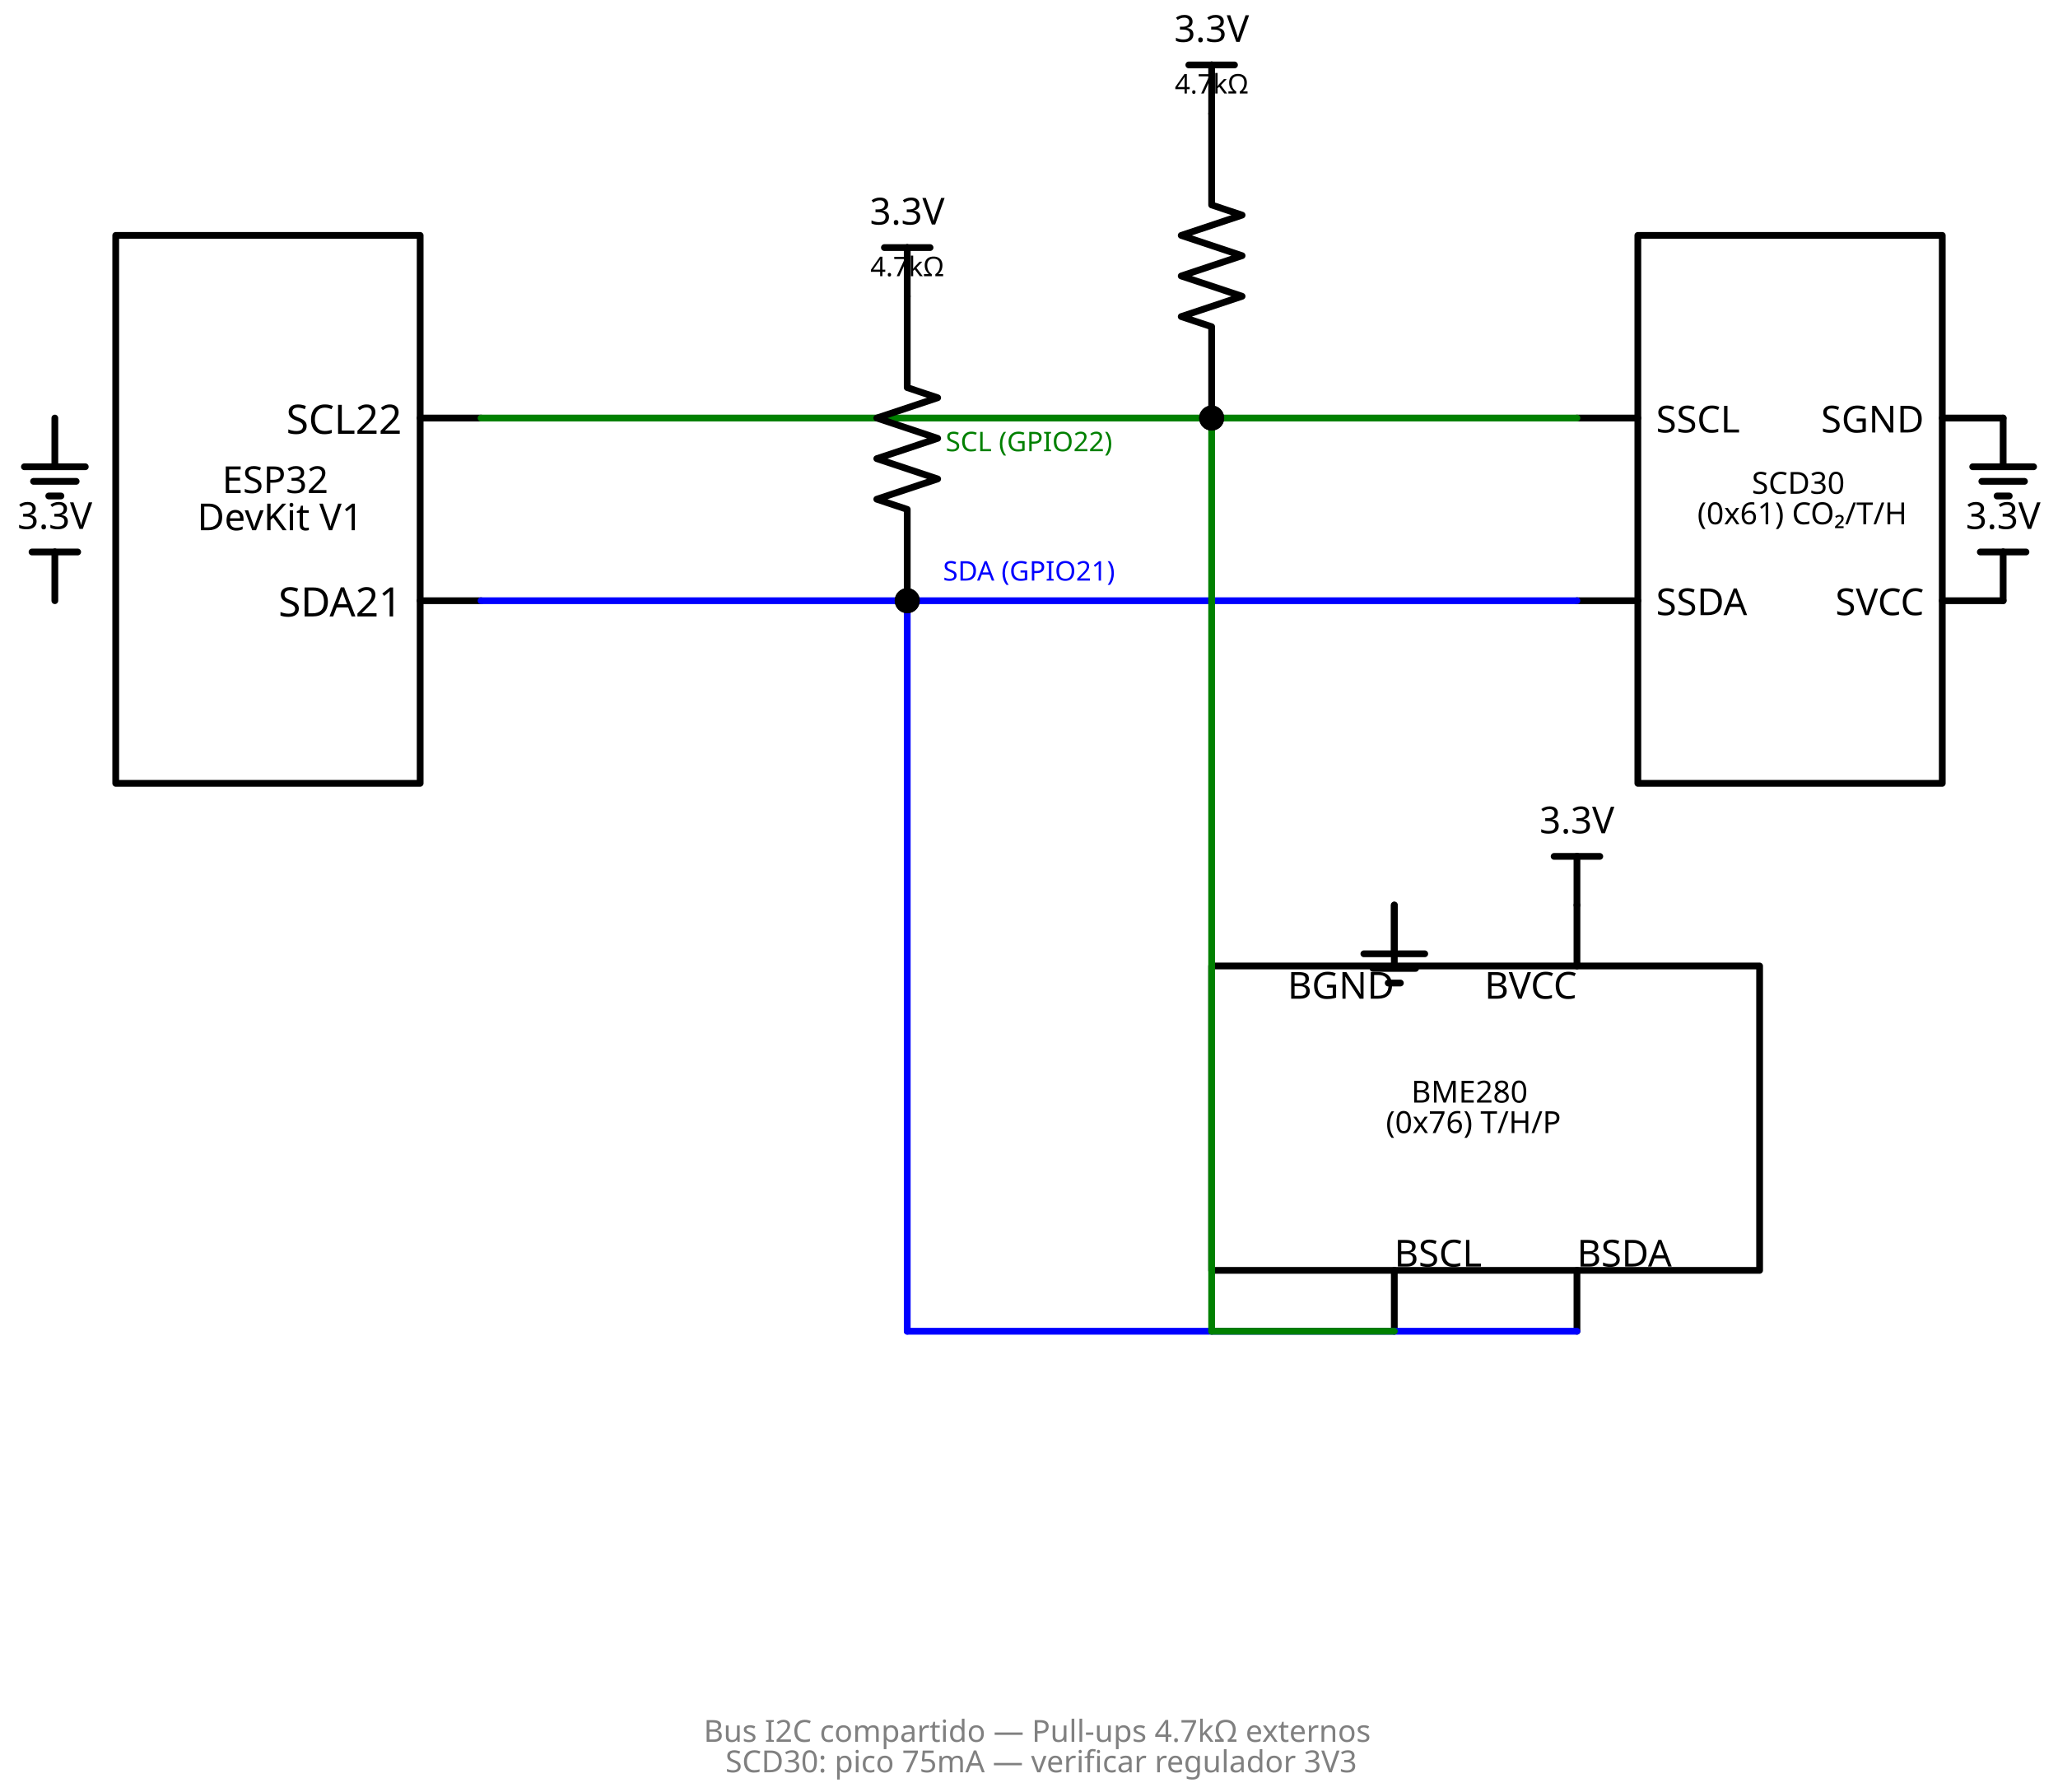
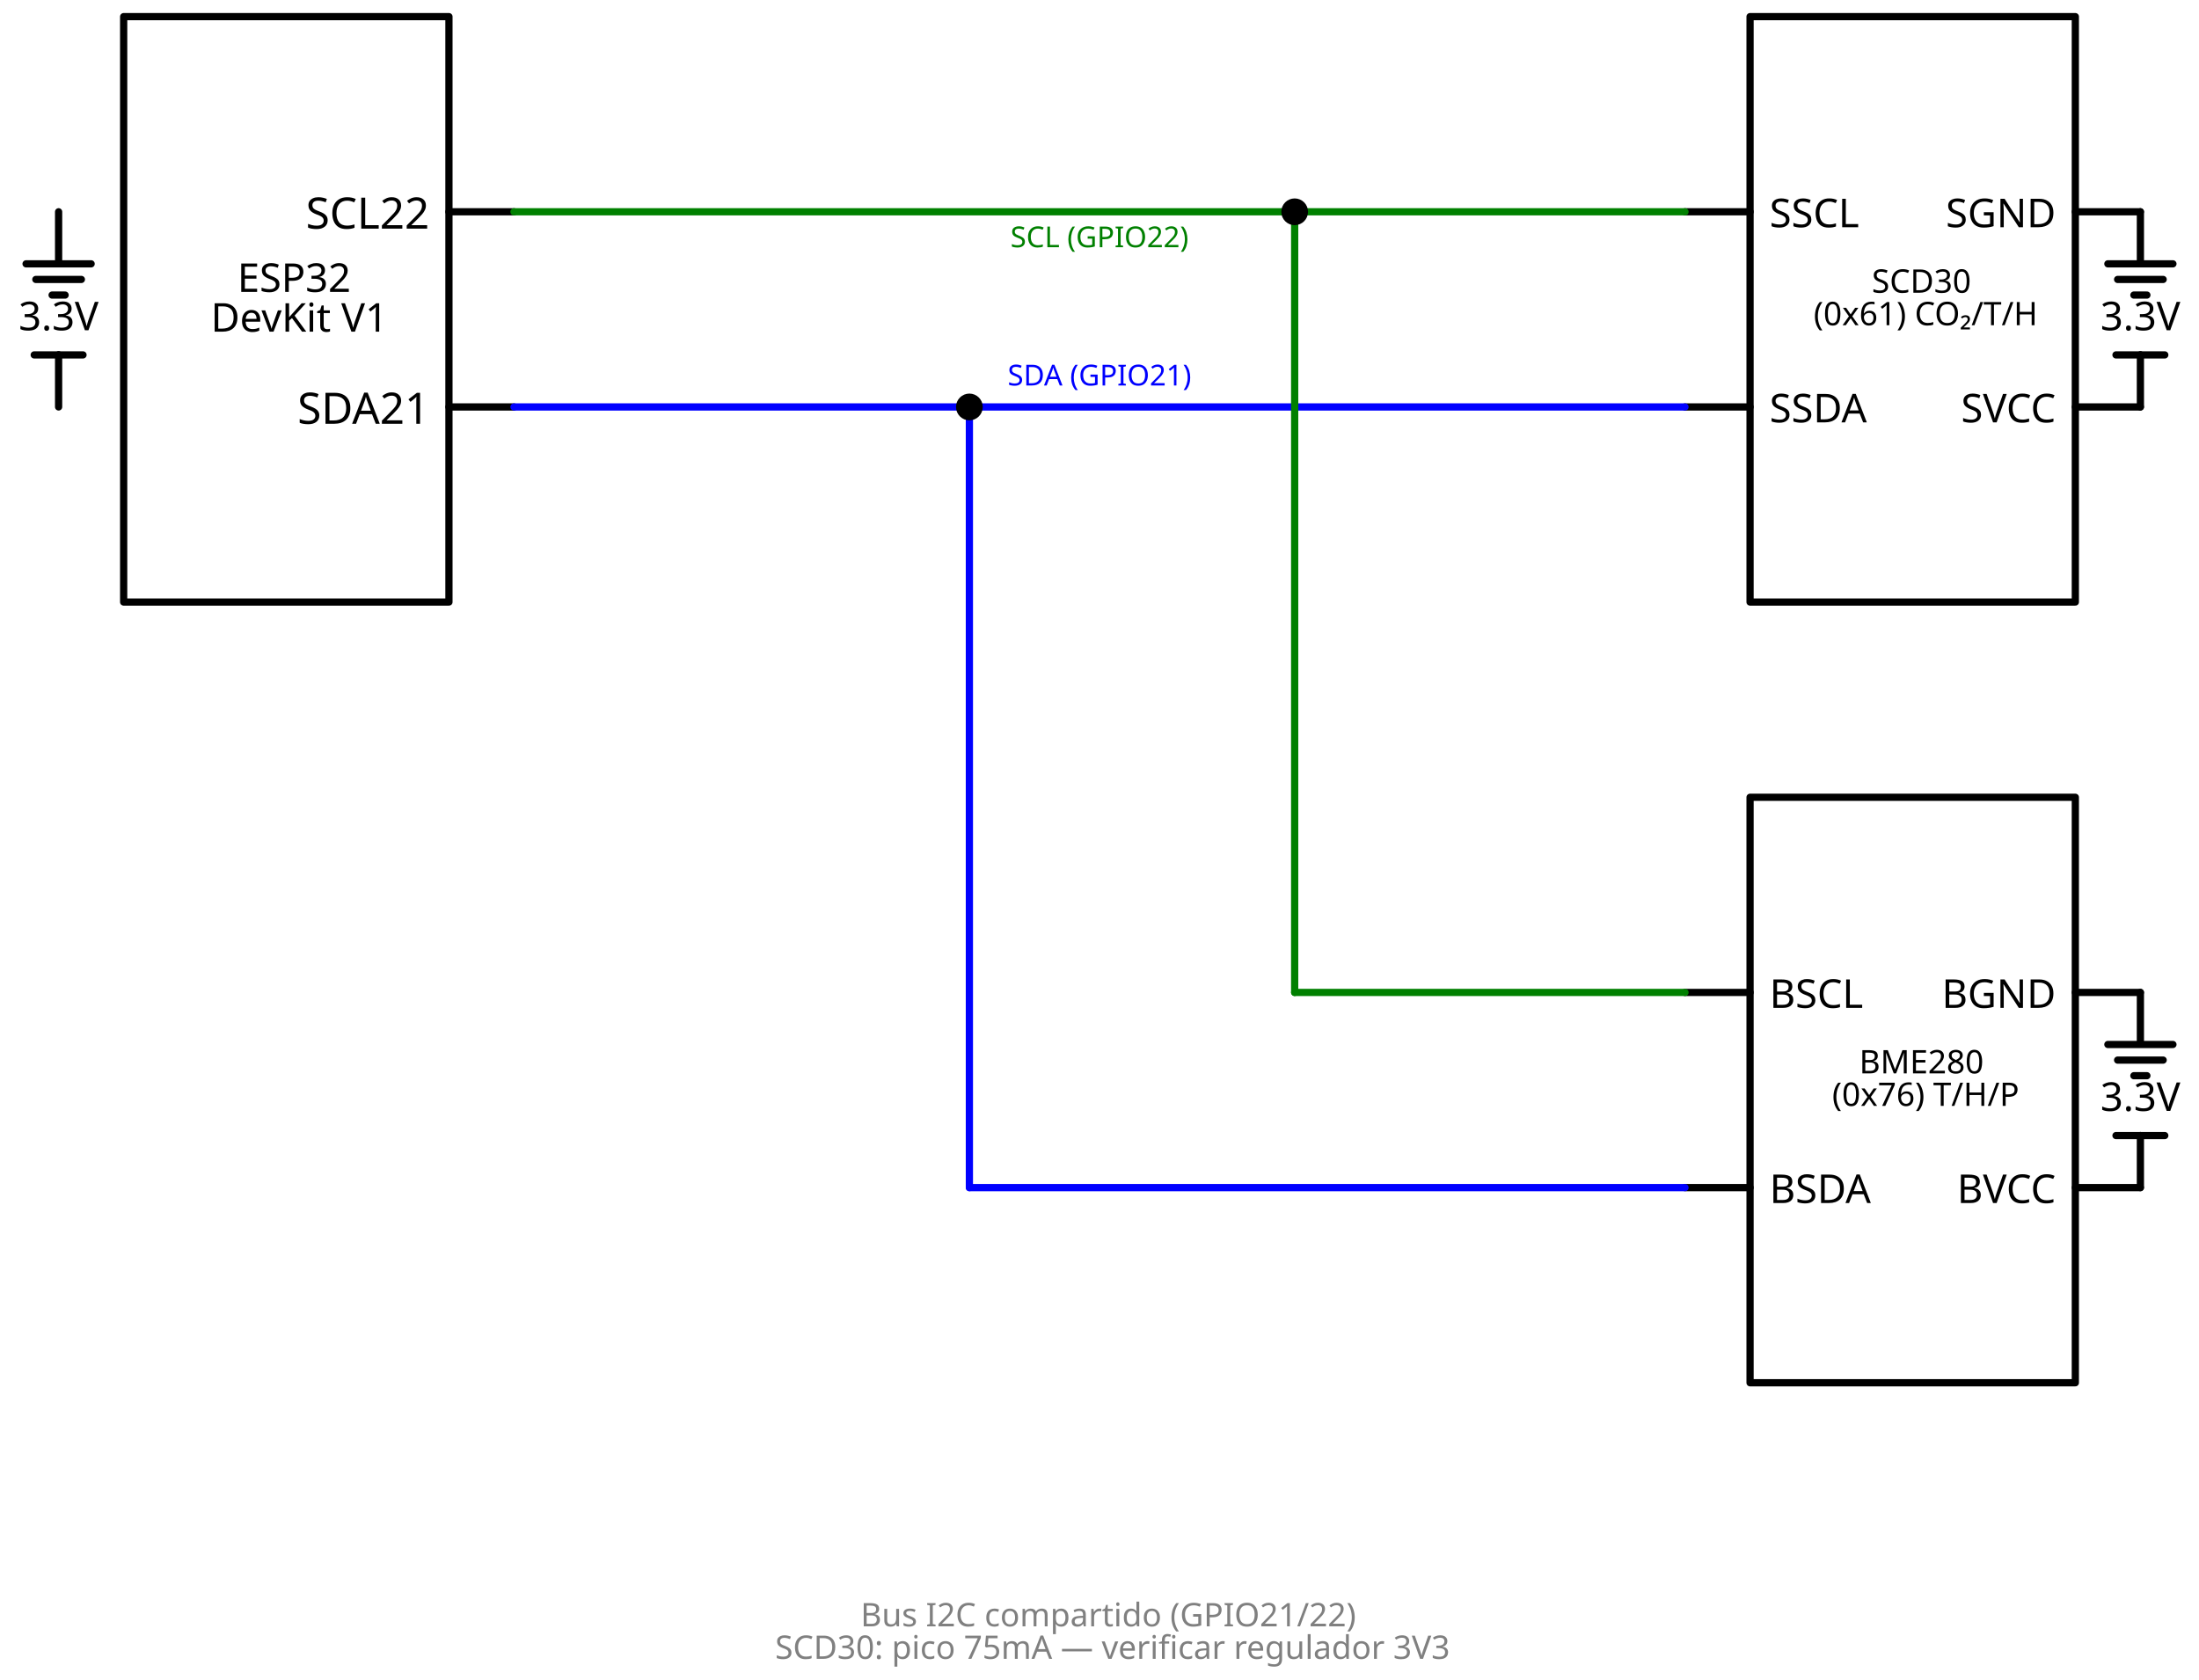
- <svg xmlns="http://www.w3.org/2000/svg" xml:lang="en" height="529.6pt" width="608.432pt" viewBox="-34.216 -231.6 608.432 529.6">
+ <svg xmlns="http://www.w3.org/2000/svg" xml:lang="en" height="464.6pt" width="608.432pt" viewBox="-34.216 -166.6 608.432 464.6">
  <path d="M 0.0,-0.0 L 90.0,-0.0 L 90.0,-162.0 L 0.0,-162.0 L 0.0,-0.0" style="stroke:black;fill:none;stroke-width:2.0;stroke-dasharray:-;stroke-linecap:round;stroke-linejoin:round;" />
  <path d="M 90.0,-54.0 L 108.0,-54.0" style="stroke:black;fill:none;stroke-width:2.0;stroke-dasharray:-;stroke-linecap:round;stroke-linejoin:round;" />
  <path d="M 90.0,-108.0 L 108.0,-108.0" style="stroke:black;fill:none;stroke-width:2.0;stroke-dasharray:-;stroke-linecap:round;stroke-linejoin:round;" />
  <path d="M -18.0,-54.0 L -18.0,-68.4" style="stroke:black;fill:none;stroke-width:2.0;stroke-dasharray:-;stroke-linecap:round;stroke-linejoin:round;" />
  <path d="M -18.0,-68.4 L -24.75,-68.4" style="stroke:black;fill:none;stroke-width:2.0;stroke-dasharray:-;stroke-linecap:round;stroke-linejoin:round;" />
  <path d="M -18.0,-68.4 L -11.25,-68.4" style="stroke:black;fill:none;stroke-width:2.0;stroke-dasharray:-;stroke-linecap:round;stroke-linejoin:round;" />
  <path d="M -18.0,-108.0 L -18.0,-93.6 L -27.0,-93.6 L -9.0,-93.6 M -24.3,-89.28 L -11.7,-89.28 M -19.8,-84.96 L -16.2,-84.96" style="stroke:black;fill:none;stroke-width:2.0;stroke-dasharray:-;stroke-linecap:round;stroke-linejoin:round;" />
  <path d="M 450.0,-0.0 L 540.0,-0.0 L 540.0,-162.0 L 450.0,-162.0 L 450.0,-0.0" style="stroke:black;fill:none;stroke-width:2.0;stroke-dasharray:-;stroke-linecap:round;stroke-linejoin:round;" />
  <path d="M 450.0,-54.0 L 432.0,-54.0" style="stroke:black;fill:none;stroke-width:2.0;stroke-dasharray:-;stroke-linecap:round;stroke-linejoin:round;" />
  <path d="M 450.0,-108.0 L 432.0,-108.0" style="stroke:black;fill:none;stroke-width:2.0;stroke-dasharray:-;stroke-linecap:round;stroke-linejoin:round;" />
  <path d="M 540.0,-54.0 L 558.0,-54.0" style="stroke:black;fill:none;stroke-width:2.0;stroke-dasharray:-;stroke-linecap:round;stroke-linejoin:round;" />
  <path d="M 540.0,-108.0 L 558.0,-108.0" style="stroke:black;fill:none;stroke-width:2.0;stroke-dasharray:-;stroke-linecap:round;stroke-linejoin:round;" />
  <path d="M 558.0,-54.0 L 558.0,-68.4" style="stroke:black;fill:none;stroke-width:2.0;stroke-dasharray:-;stroke-linecap:round;stroke-linejoin:round;" />
  <path d="M 558.0,-68.4 L 551.25,-68.4" style="stroke:black;fill:none;stroke-width:2.0;stroke-dasharray:-;stroke-linecap:round;stroke-linejoin:round;" />
  <path d="M 558.0,-68.4 L 564.75,-68.4" style="stroke:black;fill:none;stroke-width:2.0;stroke-dasharray:-;stroke-linecap:round;stroke-linejoin:round;" />
  <path d="M 558.0,-108.0 L 558.0,-93.6 L 549.0,-93.6 L 567.0,-93.6 M 551.7,-89.28 L 564.3,-89.28 M 556.2,-84.96 L 559.8,-84.96" style="stroke:black;fill:none;stroke-width:2.0;stroke-dasharray:-;stroke-linecap:round;stroke-linejoin:round;" />
  <path d="M 108.0,-54.0 L 270.0,-54.0 L 432.0,-54.0" style="stroke:blue;fill:none;stroke-width:2.0;stroke-dasharray:-;stroke-linecap:round;stroke-linejoin:round;" />
  <path d="M 108.0,-108.0 L 270.0,-108.0 L 432.0,-108.0" style="stroke:green;fill:none;stroke-width:2.0;stroke-dasharray:-;stroke-linecap:round;stroke-linejoin:round;" />
-   <path d="M 234.0,-54.0 L 234.0,-81.0 L 225.0,-84.0 L 243.0,-90.0 L 225.0,-96.0 L 243.0,-102 L 225.0,-108.0 L 243.0,-114.0 L 234.0,-117.0 L 234.0,-144.0" style="stroke:black;fill:none;stroke-width:2.0;stroke-dasharray:-;stroke-linecap:round;stroke-linejoin:round;" />
-   <path d="M 234.0,-144.0 L 234.0,-158.4" style="stroke:black;fill:none;stroke-width:2.0;stroke-dasharray:-;stroke-linecap:round;stroke-linejoin:round;" />
-   <path d="M 234.0,-158.4 L 227.25,-158.4" style="stroke:black;fill:none;stroke-width:2.0;stroke-dasharray:-;stroke-linecap:round;stroke-linejoin:round;" />
-   <path d="M 234.0,-158.4 L 240.75,-158.4" style="stroke:black;fill:none;stroke-width:2.0;stroke-dasharray:-;stroke-linecap:round;stroke-linejoin:round;" />
-   <path d="M 324.0,-108.0 L 324.0,-135.0 L 315.0,-138.0 L 333.0,-144.0 L 315.0,-150 L 333.0,-156.0 L 315.0,-162.0 L 333.0,-168 L 324.0,-171.0 L 324.0,-198.0" style="stroke:black;fill:none;stroke-width:2.0;stroke-dasharray:-;stroke-linecap:round;stroke-linejoin:round;" />
-   <path d="M 324.0,-198.0 L 324.0,-212.4" style="stroke:black;fill:none;stroke-width:2.0;stroke-dasharray:-;stroke-linecap:round;stroke-linejoin:round;" />
-   <path d="M 324.0,-212.4 L 317.25,-212.4" style="stroke:black;fill:none;stroke-width:2.0;stroke-dasharray:-;stroke-linecap:round;stroke-linejoin:round;" />
-   <path d="M 324.0,-212.4 L 330.75,-212.4" style="stroke:black;fill:none;stroke-width:2.0;stroke-dasharray:-;stroke-linecap:round;stroke-linejoin:round;" />
-   <path d="M 486.0,144.0 L 486.0,54.0 L 324.0,54.0 L 324.0,144.0 L 486.0,144.0" style="stroke:black;fill:none;stroke-width:2.0;stroke-dasharray:-;stroke-linecap:round;stroke-linejoin:round;" />
-   <path d="M 432.0,144.0 L 432.0,162.0" style="stroke:black;fill:none;stroke-width:2.0;stroke-dasharray:-;stroke-linecap:round;stroke-linejoin:round;" />
-   <path d="M 378.0,144.0 L 378.0,162.0" style="stroke:black;fill:none;stroke-width:2.0;stroke-dasharray:-;stroke-linecap:round;stroke-linejoin:round;" />
-   <path d="M 432.0,54.0 L 432.0,36.0" style="stroke:black;fill:none;stroke-width:2.0;stroke-dasharray:-;stroke-linecap:round;stroke-linejoin:round;" />
-   <path d="M 378.0,54.0 L 378.0,36.0" style="stroke:black;fill:none;stroke-width:2.0;stroke-dasharray:-;stroke-linecap:round;stroke-linejoin:round;" />
-   <path d="M 432.0,36.0 L 432.0,21.6" style="stroke:black;fill:none;stroke-width:2.0;stroke-dasharray:-;stroke-linecap:round;stroke-linejoin:round;" />
-   <path d="M 432.0,21.6 L 425.25,21.6" style="stroke:black;fill:none;stroke-width:2.0;stroke-dasharray:-;stroke-linecap:round;stroke-linejoin:round;" />
-   <path d="M 432.0,21.6 L 438.75,21.6" style="stroke:black;fill:none;stroke-width:2.0;stroke-dasharray:-;stroke-linecap:round;stroke-linejoin:round;" />
-   <path d="M 378.0,36.0 L 378.0,50.4 L 369.0,50.4 L 387.0,50.4 M 371.7,54.72 L 384.3,54.72 M 376.2,59.04 L 379.8,59.04" style="stroke:black;fill:none;stroke-width:2.0;stroke-dasharray:-;stroke-linecap:round;stroke-linejoin:round;" />
+   <path d="M 450.0,216.0 L 540.0,216.0 L 540.0,54.0 L 450.0,54.0 L 450.0,216.0" style="stroke:black;fill:none;stroke-width:2.0;stroke-dasharray:-;stroke-linecap:round;stroke-linejoin:round;" />
+   <path d="M 450.0,162.0 L 432.0,162.0" style="stroke:black;fill:none;stroke-width:2.0;stroke-dasharray:-;stroke-linecap:round;stroke-linejoin:round;" />
+   <path d="M 450.0,108.0 L 432.0,108.0" style="stroke:black;fill:none;stroke-width:2.0;stroke-dasharray:-;stroke-linecap:round;stroke-linejoin:round;" />
+   <path d="M 540.0,162.0 L 558.0,162.0" style="stroke:black;fill:none;stroke-width:2.0;stroke-dasharray:-;stroke-linecap:round;stroke-linejoin:round;" />
+   <path d="M 540.0,108.0 L 558.0,108.0" style="stroke:black;fill:none;stroke-width:2.0;stroke-dasharray:-;stroke-linecap:round;stroke-linejoin:round;" />
+   <path d="M 558.0,162.0 L 558.0,147.6" style="stroke:black;fill:none;stroke-width:2.0;stroke-dasharray:-;stroke-linecap:round;stroke-linejoin:round;" />
+   <path d="M 558.0,147.6 L 551.25,147.6" style="stroke:black;fill:none;stroke-width:2.0;stroke-dasharray:-;stroke-linecap:round;stroke-linejoin:round;" />
+   <path d="M 558.0,147.6 L 564.75,147.6" style="stroke:black;fill:none;stroke-width:2.0;stroke-dasharray:-;stroke-linecap:round;stroke-linejoin:round;" />
+   <path d="M 558.0,108.0 L 558.0,122.4 L 549.0,122.4 L 567.0,122.4 M 551.7,126.72 L 564.3,126.72 M 556.2,131.04 L 559.8,131.04" style="stroke:black;fill:none;stroke-width:2.0;stroke-dasharray:-;stroke-linecap:round;stroke-linejoin:round;" />
  <path d="M 234.0,-54.0 L 234,54.0 L 234,162.0" style="stroke:blue;fill:none;stroke-width:2.0;stroke-dasharray:-;stroke-linecap:round;stroke-linejoin:round;" />
  <path d="M 234,162.0 L 333.0,162.0 L 432.0,162.0" style="stroke:blue;fill:none;stroke-width:2.0;stroke-dasharray:-;stroke-linecap:round;stroke-linejoin:round;" />
-   <path d="M 324.0,-108.0 L 324.0,27.0 L 324,162.0" style="stroke:green;fill:none;stroke-width:2.0;stroke-dasharray:-;stroke-linecap:round;stroke-linejoin:round;" />
-   <path d="M 324,162.0 L 351.0,162.0 L 378.0,162.0" style="stroke:green;fill:none;stroke-width:2.0;stroke-dasharray:-;stroke-linecap:round;stroke-linejoin:round;" />
+   <path d="M 324.0,-108.0 L 324.0,-0.0 L 324,108.0" style="stroke:green;fill:none;stroke-width:2.0;stroke-dasharray:-;stroke-linecap:round;stroke-linejoin:round;" />
+   <path d="M 324,108.0 L 378.0,108.0 L 432.0,108.0" style="stroke:green;fill:none;stroke-width:2.0;stroke-dasharray:-;stroke-linecap:round;stroke-linejoin:round;" />
  <text x="84.6" y="-66.0" dominant-baseline="central" fill="black" font-size="12" font-family="sans" text-anchor="end">
    <tspan x="84.6" dy="12">SDA21</tspan>
  </text>
  <text x="84.6" y="-120.0" dominant-baseline="central" fill="black" font-size="12" font-family="sans" text-anchor="end">
    <tspan x="84.6" dy="12">SCL22</tspan>
  </text>
  <text x="48.6" y="-101.1" dominant-baseline="central" fill="black" font-size="11" font-family="sans" text-anchor="middle">
    <tspan x="48.6" dy="11">ESP32</tspan>
    <tspan x="48.6" dy="11">DevKit V1</tspan>
  </text>
  <text x="-18.0" y="-83.0" dominant-baseline="ideographic" fill="black" font-size="11" font-family="sans" text-anchor="middle">
    <tspan x="-18.0" dy="11">3.3V</tspan>
  </text>
  <text x="455.4" y="-65.0" dominant-baseline="central" fill="black" font-size="11" font-family="sans" text-anchor="start">
    <tspan x="455.4" dy="11">SSDA</tspan>
  </text>
  <text x="455.4" y="-119.0" dominant-baseline="central" fill="black" font-size="11" font-family="sans" text-anchor="start">
    <tspan x="455.4" dy="11">SSCL</tspan>
  </text>
  <text x="534.6" y="-65.0" dominant-baseline="central" fill="black" font-size="11" font-family="sans" text-anchor="end">
    <tspan x="534.6" dy="11">SVCC</tspan>
  </text>
  <text x="534.6" y="-119.0" dominant-baseline="central" fill="black" font-size="11" font-family="sans" text-anchor="end">
    <tspan x="534.6" dy="11">SGND</tspan>
  </text>
  <text x="498.6" y="-98.1" dominant-baseline="central" fill="black" font-size="9" font-family="sans" text-anchor="middle">
    <tspan x="498.6" dy="9">SCD30</tspan>
    <tspan x="498.6" dy="9">(0x61) CO₂/T/H</tspan>
  </text>
  <text x="558.0" y="-83.0" dominant-baseline="ideographic" fill="black" font-size="11" font-family="sans" text-anchor="middle">
    <tspan x="558.0" dy="11">3.3V</tspan>
  </text>
  <text x="270.0" y="-65.6" dominant-baseline="ideographic" fill="blue" font-size="8" font-family="sans" text-anchor="middle">
    <tspan x="270.0" dy="8">SDA (GPIO21)</tspan>
  </text>
  <text x="270.0" y="-112.4" dominant-baseline="hanging" fill="green" font-size="8" font-family="sans" text-anchor="middle">
    <tspan x="270.0" dy="8">SCL (GPIO22)</tspan>
  </text>
-   <text x="234.0" y="-155.6" dominant-baseline="ideographic" fill="black" font-size="8" font-family="sans" text-anchor="middle">
-     <tspan x="234.0" dy="8">4.7kΩ</tspan>
+   <text x="455.4" y="151.0" dominant-baseline="central" fill="black" font-size="11" font-family="sans" text-anchor="start">
+     <tspan x="455.4" dy="11">BSDA</tspan>
  </text>
-   <text x="234.0" y="-173.0" dominant-baseline="ideographic" fill="black" font-size="11" font-family="sans" text-anchor="middle">
-     <tspan x="234.0" dy="11">3.3V</tspan>
+   <text x="455.4" y="97.0" dominant-baseline="central" fill="black" font-size="11" font-family="sans" text-anchor="start">
+     <tspan x="455.4" dy="11">BSCL</tspan>
  </text>
-   <text x="324.0" y="-209.6" dominant-baseline="ideographic" fill="black" font-size="8" font-family="sans" text-anchor="middle">
-     <tspan x="324.0" dy="8">4.7kΩ</tspan>
+   <text x="534.6" y="151.0" dominant-baseline="central" fill="black" font-size="11" font-family="sans" text-anchor="end">
+     <tspan x="534.6" dy="11">BVCC</tspan>
  </text>
-   <text x="324.0" y="-227.0" dominant-baseline="ideographic" fill="black" font-size="11" font-family="sans" text-anchor="middle">
-     <tspan x="324.0" dy="11">3.3V</tspan>
+   <text x="534.6" y="97.0" dominant-baseline="central" fill="black" font-size="11" font-family="sans" text-anchor="end">
+     <tspan x="534.6" dy="11">BGND</tspan>
  </text>
-   <text x="432.0" y="127.6" dominant-baseline="central" fill="black" font-size="11" font-family="sans" text-anchor="start">
-     <tspan x="432.0" dy="11">BSDA</tspan>
+   <text x="498.6" y="117.9" dominant-baseline="central" fill="black" font-size="9" font-family="sans" text-anchor="middle">
+     <tspan x="498.6" dy="9">BME280</tspan>
+     <tspan x="498.6" dy="9">(0x76) T/H/P</tspan>
  </text>
-   <text x="378.0" y="127.6" dominant-baseline="central" fill="black" font-size="11" font-family="sans" text-anchor="start">
-     <tspan x="378.0" dy="11">BSCL</tspan>
-   </text>
-   <text x="432.0" y="48.4" dominant-baseline="central" fill="black" font-size="11" font-family="sans" text-anchor="end">
-     <tspan x="432.0" dy="11">BVCC</tspan>
-   </text>
-   <text x="378.0" y="48.4" dominant-baseline="central" fill="black" font-size="11" font-family="sans" text-anchor="end">
-     <tspan x="378.0" dy="11">BGND</tspan>
-   </text>
-   <text x="401.4" y="81.9" dominant-baseline="central" fill="black" font-size="9" font-family="sans" text-anchor="middle">
-     <tspan x="401.4" dy="9">BME280</tspan>
-     <tspan x="401.4" dy="9">(0x76) T/H/P</tspan>
-   </text>
-   <text x="432.0" y="7.0" dominant-baseline="ideographic" fill="black" font-size="11" font-family="sans" text-anchor="middle">
-     <tspan x="432.0" dy="11">3.3V</tspan>
+   <text x="558.0" y="133.0" dominant-baseline="ideographic" fill="black" font-size="11" font-family="sans" text-anchor="middle">
+     <tspan x="558.0" dy="11">3.3V</tspan>
  </text>
  <text x="273.6" y="270.9" dominant-baseline="central" fill="gray" font-size="9" font-family="sans" text-anchor="middle">
-     <tspan x="273.6" dy="9">Bus I2C compartido — Pull-ups 4.7kΩ externos</tspan>
+     <tspan x="273.6" dy="9">Bus I2C compartido (GPIO21/22)</tspan>
    <tspan x="273.6" dy="9">SCD30: pico 75mA — verificar regulador 3V3</tspan>
  </text>
  <circle cx="234.0" cy="-54.0" r="2.7" style="stroke:black;fill:black;stroke-width:2.0;stroke-dasharray:-;" />
  <circle cx="324.0" cy="-108.0" r="2.7" style="stroke:black;fill:black;stroke-width:2.0;stroke-dasharray:-;" />
-   <circle cx="234.0" cy="-54.0" r="2.7" style="stroke:black;fill:black;stroke-width:2.0;stroke-dasharray:-;" />
-   <circle cx="324.0" cy="-108.0" r="2.7" style="stroke:black;fill:black;stroke-width:2.0;stroke-dasharray:-;" />
</svg>
